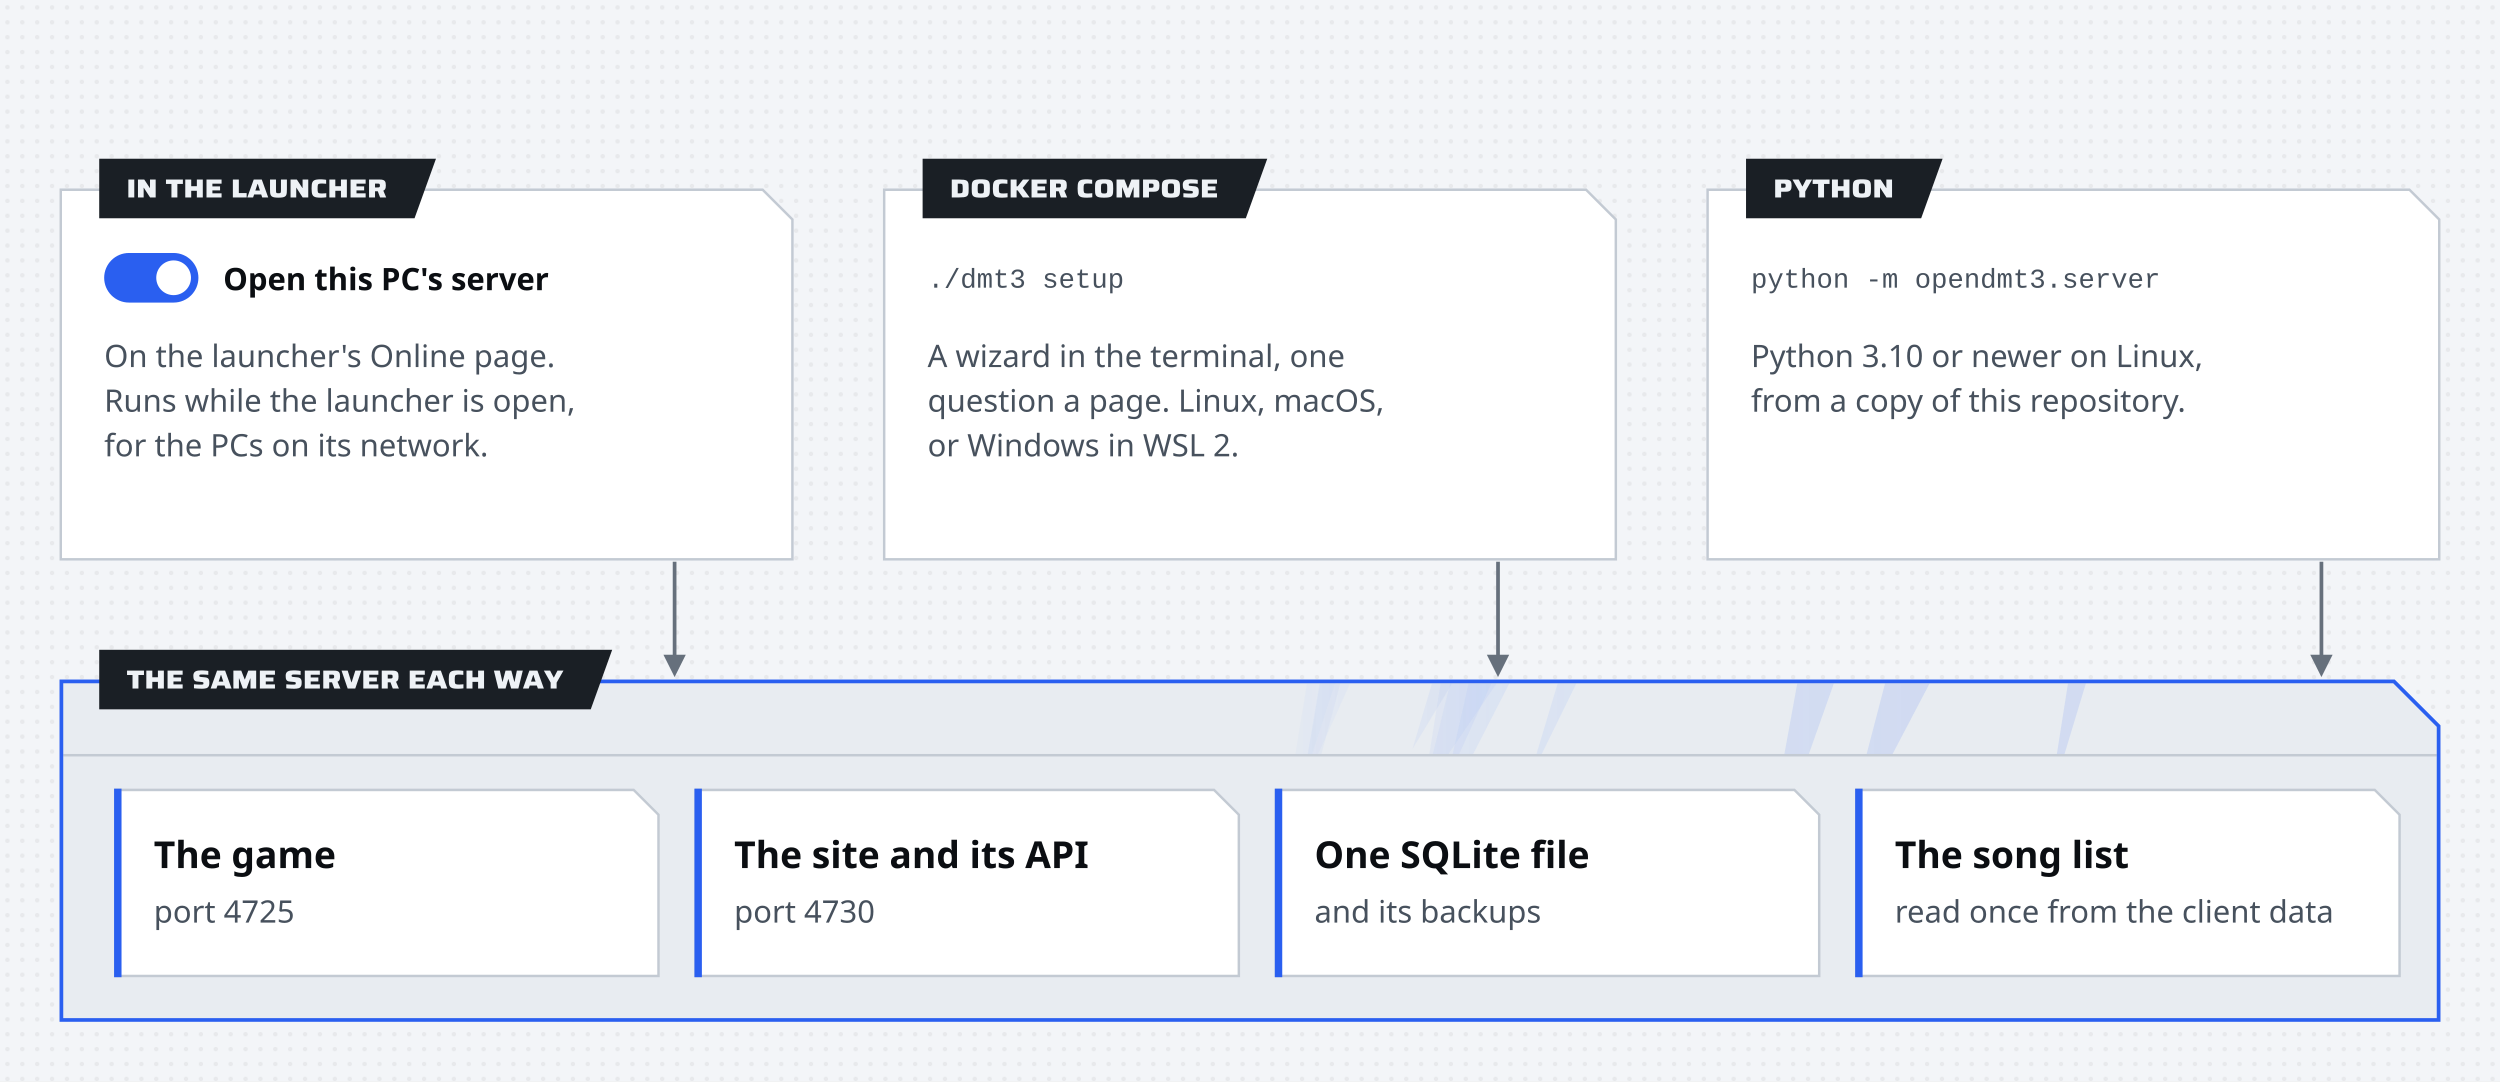
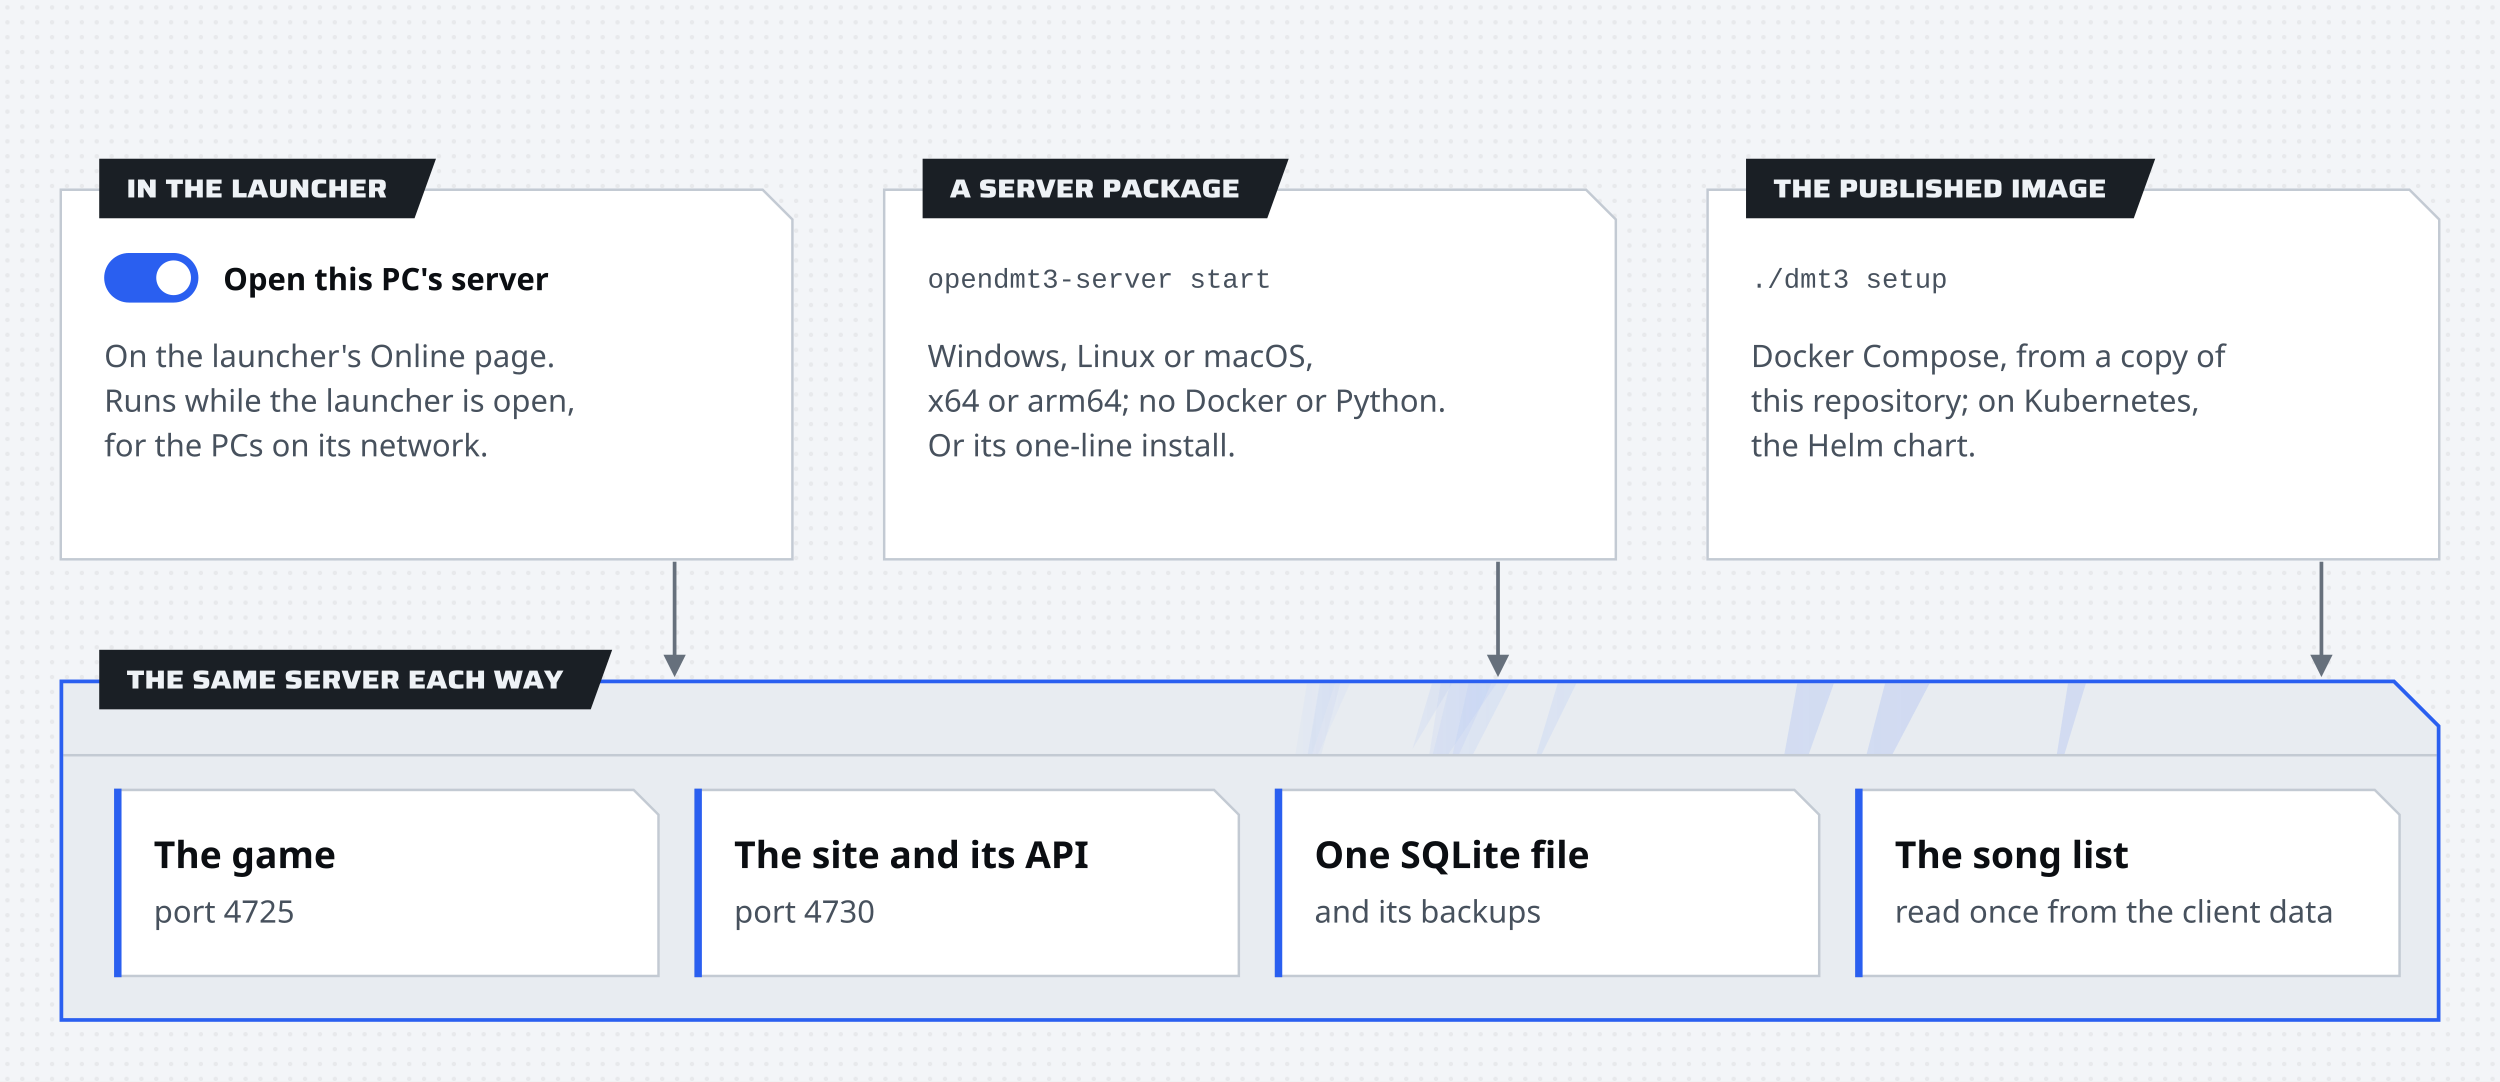
- <svg xmlns="http://www.w3.org/2000/svg" viewBox="-24 -24 1008 436" width="1008" height="436" font-family="Pretendard, -apple-system, BlinkMacSystemFont, 'Segoe UI', 'Noto Sans', 'Malgun Gothic', Helvetica, Arial, sans-serif" role="img" aria-label="Three ways to run a server, each the same server: in the launcher, by turning on Open this PC's server on its Online page, for the other PCs on its network while the launcher is open; with Docker Compose, ./dmt3 setup, a wizard in the terminal, on Linux, macOS or Windows in WSL 2; with Python 3.10 or newer on Linux, python -m opendmt3.server. Each way it is the game on port 4725, the site and its API on port 4730, one SQLite file and its backups in a data folder, and the song list read once from the client data.">
+ <svg xmlns="http://www.w3.org/2000/svg" viewBox="-24 -24 1008 436" width="1008" height="436" font-family="Pretendard, -apple-system, BlinkMacSystemFont, 'Segoe UI', 'Noto Sans', 'Malgun Gothic', Helvetica, Arial, sans-serif" role="img" aria-label="Three ways to run a server, each the same server: in the launcher, by turning on Open this PC's server on its Online page, for the other PCs on its network while the launcher is open; the server's package for Windows, Linux or macOS, on x64 or arm64, without Docker or Python, opendmt3-server start, or its one-line install; the published image, with Docker Compose from a copy of this repository, ./dmt3 setup, a wizard in the terminal, or with the Helm chart on Kubernetes. Each way it is the game on port 4725, the site and its API on port 4730, one SQLite file and its backups in a data folder, and the song list read once from the client data.">
  <defs>
    <clipPath id="card1">
      <path d="M0,52 H284 L296,64 V202 H0 Z" />
    </clipPath>
    <clipPath id="card2">
      <path d="M332,52 H616 L628,64 V202 H332 Z" />
    </clipPath>
    <clipPath id="card3">
      <path d="M664,52 H948 L960,64 V202 H664 Z" />
    </clipPath>
    <clipPath id="sh4">
      <path d="M1.5,251.5 H941.5 L958.5,268.5 V280 H1.5 Z" />
    </clipPath>
    <linearGradient id="ramp6" gradientUnits="userSpaceOnUse" x1="432" x2="768" y1="0" y2="0">
      <stop offset="0" stop-color="#fff" stop-opacity="0" />
      <stop offset="1" stop-color="#fff" />
    </linearGradient>
    <mask id="fade5">
      <rect x="0" y="250" width="960" height="30" fill="url(#ramp6)" />
    </mask>
    <clipPath id="card7">
      <path d="M22,294 H232 L242,304 V370 H22 Z" />
    </clipPath>
    <clipPath id="card8">
      <path d="M256,294 H466 L476,304 V370 H256 Z" />
    </clipPath>
    <clipPath id="card9">
      <path d="M490,294 H700 L710,304 V370 H490 Z" />
    </clipPath>
    <clipPath id="card10">
      <path d="M724,294 H934 L944,304 V370 H724 Z" />
    </clipPath>
    <pattern id="dots-light" width="6" height="6" patternUnits="userSpaceOnUse">
      <circle cx="3" cy="3" r="0.9" fill="#0b0e12" fill-opacity="0.05" />
    </pattern>
  </defs>
  <rect x="-24" y="-24" width="1008" height="436" fill="#f3f5f8" />
  <rect x="-24" y="-24" width="1008" height="436" fill="url(#dots-light)" />
  <path d="M0.5,52.5 H283.5 L295.5,64.5 V201.5 H0.5 Z" fill="#ffffff" stroke="#c3cad3" stroke-width="1" />
  <path d="M16,40 H151.787 L143.147,64 H16 Z" fill="#1a1f25" />
  <path fill="#eef2f6" d="M27.75 55.61V48.39H30.14V55.61Z M31.63 55.61V48.39H34.17L36.41 51.79H36.48V48.39H38.77V55.61H36.51L33.98 51.69H33.92V55.61Z M45.12 55.61V50.15H42.92V48.39H49.74V50.15H47.52V55.61Z M50.7 55.61V48.39H53.1V51.07H55.37V48.39H57.77V55.61H55.37V52.93H53.1V55.61Z M59.26 55.61V48.39H65.34V50.05H61.64V51.16H64.73V52.78H61.64V53.95H65.34V55.61Z M69.89 55.61V48.39H72.3V53.85H75.45V55.61Z M75.71 55.61 78.3 48.39H81.55L84.14 55.61H81.73L81.32 54.41H78.46L78.05 55.61ZM78.96 52.81H80.8L79.94 50.15H79.84Z M88.28 55.7Q87.29 55.7 86.66 55.59Q86.03 55.49 85.67 55.25Q85.31 55.01 85.13 54.62Q84.96 54.23 84.91 53.65Q84.87 53.07 84.87 52.28V48.39H87.28V52.55Q87.28 53.01 87.3 53.28Q87.32 53.55 87.41 53.7Q87.5 53.84 87.7 53.88Q87.9 53.92 88.27 53.92Q88.65 53.92 88.84 53.88Q89.04 53.84 89.13 53.7Q89.22 53.55 89.25 53.28Q89.28 53.01 89.28 52.55V48.39H91.68V52.28Q91.68 53.07 91.63 53.65Q91.59 54.23 91.42 54.62Q91.25 55.01 90.88 55.25Q90.51 55.49 89.88 55.59Q89.25 55.7 88.28 55.7Z M93.15 55.61V48.39H95.69L97.93 51.79H98V48.39H100.29V55.61H98.03L95.5 51.69H95.44V55.61Z M105.24 55.7Q104.28 55.7 103.63 55.59Q102.99 55.49 102.59 55.23Q102.19 54.98 101.99 54.56Q101.78 54.13 101.71 53.5Q101.63 52.87 101.63 52Q101.63 51.13 101.7 50.5Q101.77 49.87 101.98 49.44Q102.18 49.02 102.58 48.77Q102.98 48.51 103.63 48.41Q104.28 48.3 105.24 48.3Q105.61 48.3 106.02 48.33Q106.43 48.36 106.82 48.4Q107.21 48.44 107.5 48.5V50.1Q107.02 50.06 106.7 50.04Q106.37 50.02 106.17 50.01Q105.97 49.99 105.83 49.99Q105.32 49.99 104.98 50.03Q104.65 50.07 104.46 50.18Q104.28 50.29 104.19 50.51Q104.1 50.73 104.08 51.09Q104.05 51.45 104.05 52Q104.05 52.55 104.08 52.91Q104.1 53.28 104.19 53.5Q104.28 53.71 104.46 53.82Q104.65 53.93 104.98 53.97Q105.32 54.01 105.83 54.01Q106.22 54.01 106.71 53.97Q107.19 53.94 107.56 53.9V55.54Q107.27 55.58 106.88 55.62Q106.49 55.65 106.06 55.68Q105.63 55.7 105.24 55.7Z M108.8 55.61V48.39H111.2V51.07H113.47V48.39H115.86V55.61H113.47V52.93H111.2V55.61Z M117.35 55.61V48.39H123.43V50.05H119.74V51.16H122.82V52.78H119.74V53.95H123.43V55.61Z M124.8 55.61V48.39H129.12Q129.91 48.39 130.4 48.54Q130.89 48.69 131.14 48.99Q131.39 49.29 131.48 49.73Q131.57 50.17 131.57 50.75Q131.57 51.24 131.5 51.65Q131.42 52.06 131.21 52.37Q130.99 52.68 130.55 52.87L131.71 55.61H129.24L128.16 52.68L128.79 53Q128.63 53.09 128.48 53.11Q128.33 53.12 128.21 53.12H127.21V55.61ZM127.21 51.58H128.06Q128.45 51.58 128.67 51.55Q128.89 51.52 129 51.43Q129.11 51.35 129.14 51.2Q129.18 51.04 129.18 50.78Q129.18 50.53 129.14 50.38Q129.11 50.23 129 50.15Q128.89 50.07 128.68 50.04Q128.46 50.02 128.07 50.02H127.21Z" />
  <rect x="18" y="78" width="38" height="20" rx="10" fill="#2a5ff0" />
  <circle cx="46" cy="88" r="7" fill="#ffffff" />
  <text x="66" y="93" font-size="12.5" font-weight="600" fill="#0b0e12" text-anchor="start" data-box="66,288">Open this PC's server</text>
  <text x="18" y="124" font-size="12.5" fill="#47515d" text-anchor="start" data-box="18,286">On the launcher's Online page.</text>
  <text x="18" y="142" font-size="12.5" fill="#47515d" text-anchor="start" data-box="18,286">Runs while the launcher is open,</text>
  <text x="18" y="160" font-size="12.5" fill="#47515d" text-anchor="start" data-box="18,286">for the PCs on its network.</text>
  <path d="M248,202.5 L248,242" fill="none" stroke="#66707c" stroke-width="1.5" stroke-linejoin="round" />
  <path d="M248,249 L243.5,240.0 L252.5,240.0 Z" fill="#66707c" data-tip="248,249" />
  <path d="M332.5,52.5 H615.5 L627.5,64.5 V201.5 H332.5 Z" fill="#ffffff" stroke="#c3cad3" stroke-width="1" />
-   <path d="M348,40 H486.958 L478.318,64 H348 Z" fill="#1a1f25" />
-   <path fill="#eef2f6" d="M359.75 55.61V48.39H362.7Q363.84 48.39 364.57 48.48Q365.3 48.58 365.71 48.81Q366.12 49.05 366.3 49.46Q366.49 49.87 366.53 50.49Q366.57 51.12 366.57 52Q366.57 52.89 366.53 53.52Q366.49 54.14 366.3 54.55Q366.12 54.96 365.71 55.19Q365.3 55.42 364.57 55.52Q363.84 55.61 362.7 55.61ZM362.16 53.95H362.68Q363.12 53.95 363.39 53.93Q363.67 53.9 363.83 53.81Q363.99 53.71 364.06 53.51Q364.13 53.3 364.15 52.93Q364.17 52.57 364.17 52.01Q364.17 51.44 364.14 51.07Q364.12 50.7 364.06 50.49Q363.99 50.29 363.82 50.19Q363.66 50.09 363.39 50.07Q363.12 50.05 362.68 50.05H362.16Z M371.45 55.7Q370.38 55.7 369.69 55.59Q369.01 55.49 368.62 55.23Q368.23 54.98 368.05 54.56Q367.87 54.14 367.83 53.51Q367.79 52.88 367.79 52.01Q367.79 51.14 367.83 50.5Q367.87 49.87 368.05 49.45Q368.23 49.03 368.62 48.77Q369.01 48.51 369.69 48.41Q370.38 48.3 371.45 48.3Q372.53 48.3 373.22 48.41Q373.91 48.51 374.3 48.77Q374.69 49.03 374.86 49.45Q375.03 49.87 375.08 50.5Q375.12 51.14 375.12 52.01Q375.12 52.88 375.08 53.51Q375.03 54.14 374.86 54.56Q374.69 54.98 374.3 55.23Q373.91 55.49 373.22 55.59Q372.53 55.7 371.45 55.7ZM371.45 54.01Q371.83 54.01 372.06 53.98Q372.29 53.95 372.42 53.86Q372.56 53.76 372.62 53.55Q372.68 53.33 372.7 52.96Q372.71 52.59 372.71 52.01Q372.71 51.42 372.7 51.05Q372.68 50.68 372.62 50.46Q372.56 50.25 372.42 50.15Q372.29 50.05 372.06 50.02Q371.83 49.99 371.45 49.99Q371.1 49.99 370.86 50.02Q370.62 50.05 370.49 50.15Q370.35 50.25 370.29 50.46Q370.24 50.68 370.22 51.05Q370.2 51.42 370.2 52.01Q370.2 52.59 370.22 52.96Q370.24 53.33 370.29 53.55Q370.35 53.76 370.49 53.86Q370.62 53.95 370.86 53.98Q371.1 54.01 371.45 54.01Z M379.93 55.7Q378.97 55.7 378.33 55.59Q377.68 55.49 377.28 55.23Q376.88 54.98 376.68 54.56Q376.47 54.13 376.4 53.5Q376.32 52.87 376.32 52Q376.32 51.13 376.39 50.5Q376.46 49.87 376.67 49.44Q376.87 49.02 377.27 48.77Q377.67 48.51 378.32 48.41Q378.97 48.3 379.93 48.3Q380.3 48.3 380.71 48.33Q381.12 48.36 381.51 48.4Q381.9 48.44 382.19 48.5V50.1Q381.71 50.06 381.39 50.04Q381.06 50.02 380.86 50.01Q380.66 49.99 380.52 49.99Q380.01 49.99 379.67 50.03Q379.34 50.07 379.15 50.18Q378.97 50.29 378.88 50.51Q378.79 50.73 378.77 51.09Q378.74 51.45 378.74 52Q378.74 52.55 378.77 52.91Q378.79 53.28 378.88 53.5Q378.97 53.71 379.15 53.82Q379.34 53.93 379.67 53.97Q380.01 54.01 380.52 54.01Q380.91 54.01 381.4 53.97Q381.88 53.94 382.25 53.9V55.54Q381.96 55.58 381.57 55.62Q381.18 55.65 380.75 55.68Q380.33 55.7 379.93 55.7Z M383.49 55.61V48.39H385.89V51.14H386.31L388.45 48.39H391.08L388.36 51.78L391.15 55.61H388.42L386.31 52.73H385.89V55.61Z M391.92 55.61V48.39H398V50.05H394.3V51.16H397.39V52.78H394.3V53.95H398V55.61Z M399.36 55.61V48.39H403.69Q404.48 48.39 404.96 48.54Q405.45 48.69 405.7 48.99Q405.96 49.29 406.05 49.73Q406.13 50.17 406.13 50.75Q406.13 51.24 406.06 51.65Q405.99 52.06 405.77 52.37Q405.56 52.68 405.12 52.87L406.27 55.61H403.8L402.72 52.68L403.35 53Q403.19 53.09 403.04 53.11Q402.89 53.12 402.77 53.12H401.78V55.61ZM401.78 51.58H402.63Q403.02 51.58 403.24 51.55Q403.46 51.52 403.57 51.43Q403.68 51.35 403.71 51.2Q403.74 51.04 403.74 50.78Q403.74 50.53 403.71 50.38Q403.68 50.23 403.57 50.15Q403.46 50.07 403.24 50.04Q403.03 50.02 402.64 50.02H401.78Z M414.09 55.7Q413.14 55.7 412.49 55.59Q411.85 55.49 411.45 55.23Q411.05 54.98 410.84 54.56Q410.64 54.13 410.57 53.5Q410.49 52.87 410.49 52Q410.49 51.13 410.56 50.5Q410.63 49.87 410.83 49.44Q411.04 49.02 411.44 48.77Q411.84 48.51 412.49 48.41Q413.14 48.3 414.09 48.3Q414.47 48.3 414.88 48.33Q415.29 48.36 415.68 48.4Q416.07 48.44 416.36 48.5V50.1Q415.88 50.06 415.55 50.04Q415.23 50.02 415.03 50.01Q414.83 49.99 414.69 49.99Q414.18 49.99 413.84 50.03Q413.51 50.07 413.32 50.18Q413.14 50.29 413.05 50.51Q412.96 50.73 412.93 51.09Q412.91 51.45 412.91 52Q412.91 52.55 412.93 52.91Q412.96 53.28 413.05 53.5Q413.14 53.71 413.32 53.82Q413.51 53.93 413.84 53.97Q414.18 54.01 414.69 54.01Q415.08 54.01 415.56 53.97Q416.05 53.94 416.41 53.9V55.54Q416.13 55.58 415.74 55.62Q415.34 55.65 414.92 55.68Q414.49 55.7 414.09 55.7Z M421.17 55.7Q420.1 55.7 419.41 55.59Q418.72 55.49 418.34 55.23Q417.95 54.98 417.77 54.56Q417.59 54.14 417.55 53.51Q417.51 52.88 417.51 52.01Q417.51 51.14 417.55 50.5Q417.59 49.87 417.77 49.45Q417.95 49.03 418.34 48.77Q418.72 48.51 419.41 48.41Q420.1 48.3 421.17 48.3Q422.25 48.3 422.94 48.41Q423.63 48.51 424.02 48.77Q424.4 49.03 424.58 49.45Q424.75 49.87 424.79 50.5Q424.84 51.14 424.84 52.01Q424.84 52.88 424.79 53.51Q424.75 54.14 424.58 54.56Q424.4 54.98 424.02 55.23Q423.63 55.49 422.94 55.59Q422.25 55.7 421.17 55.7ZM421.17 54.01Q421.55 54.01 421.78 53.98Q422.01 53.95 422.14 53.86Q422.27 53.76 422.34 53.55Q422.4 53.33 422.41 52.96Q422.43 52.59 422.43 52.01Q422.43 51.42 422.41 51.05Q422.4 50.68 422.34 50.46Q422.27 50.25 422.14 50.15Q422.01 50.05 421.78 50.02Q421.55 49.99 421.17 49.99Q420.81 49.99 420.58 50.02Q420.34 50.05 420.2 50.15Q420.07 50.25 420.01 50.46Q419.95 50.68 419.94 51.05Q419.92 51.42 419.92 52.01Q419.92 52.59 419.94 52.96Q419.95 53.33 420.01 53.55Q420.07 53.76 420.2 53.86Q420.34 53.95 420.58 53.98Q420.81 54.01 421.17 54.01Z M426.19 55.61V48.39H429.36L430.74 51.93H430.83L432.2 48.39H435.38V55.61H433.08V51.55H432.98L431.49 55.61H430.01L428.52 51.55H428.42V55.61Z M436.87 55.61V48.39H441.08Q441.86 48.39 442.34 48.55Q442.82 48.71 443.07 49.02Q443.33 49.33 443.41 49.8Q443.49 50.26 443.49 50.86Q443.49 51.41 443.41 51.86Q443.34 52.32 443.09 52.64Q442.84 52.97 442.36 53.14Q441.88 53.31 441.07 53.31H439.27V55.61ZM439.27 51.7H440.07Q440.43 51.7 440.63 51.66Q440.84 51.63 440.93 51.54Q441.03 51.45 441.06 51.29Q441.1 51.12 441.1 50.86Q441.1 50.58 441.07 50.41Q441.04 50.25 440.94 50.16Q440.84 50.08 440.64 50.05Q440.44 50.02 440.08 50.02H439.27Z M448.11 55.7Q447.04 55.7 446.35 55.59Q445.67 55.49 445.28 55.23Q444.89 54.98 444.71 54.56Q444.53 54.14 444.49 53.51Q444.45 52.88 444.45 52.01Q444.45 51.14 444.49 50.5Q444.53 49.87 444.71 49.45Q444.89 49.03 445.28 48.77Q445.67 48.51 446.35 48.41Q447.04 48.3 448.11 48.3Q449.19 48.3 449.88 48.41Q450.57 48.51 450.96 48.77Q451.35 49.03 451.52 49.45Q451.69 49.87 451.74 50.5Q451.78 51.14 451.78 52.01Q451.78 52.88 451.74 53.51Q451.69 54.14 451.52 54.56Q451.35 54.98 450.96 55.23Q450.57 55.49 449.88 55.59Q449.19 55.7 448.11 55.7ZM448.11 54.01Q448.49 54.01 448.72 53.98Q448.95 53.95 449.08 53.86Q449.22 53.76 449.28 53.55Q449.34 53.33 449.36 52.96Q449.37 52.59 449.37 52.01Q449.37 51.42 449.36 51.05Q449.34 50.68 449.28 50.46Q449.22 50.25 449.08 50.15Q448.95 50.05 448.72 50.02Q448.49 49.99 448.11 49.99Q447.76 49.99 447.52 50.02Q447.28 50.05 447.15 50.15Q447.01 50.25 446.95 50.46Q446.9 50.68 446.88 51.05Q446.86 51.42 446.86 52.01Q446.86 52.59 446.88 52.96Q446.9 53.33 446.95 53.55Q447.01 53.76 447.15 53.86Q447.28 53.95 447.52 53.98Q447.76 54.01 448.11 54.01Z M456.38 55.7Q455.86 55.7 455.27 55.67Q454.68 55.64 454.12 55.61Q453.57 55.57 453.14 55.52V53.91Q453.59 53.94 454.05 53.97Q454.5 54.01 454.91 54.02Q455.32 54.04 455.6 54.04Q456.14 54.04 456.41 54.02Q456.68 54 456.8 53.93Q456.88 53.89 456.91 53.83Q456.94 53.76 456.95 53.67Q456.95 53.58 456.95 53.47Q456.95 53.31 456.92 53.22Q456.89 53.13 456.79 53.09Q456.69 53.04 456.49 53.01Q456.28 52.98 455.95 52.95L454.4 52.79Q453.95 52.75 453.66 52.58Q453.36 52.42 453.2 52.13Q453.03 51.84 452.96 51.43Q452.89 51.02 452.89 50.48Q452.89 49.76 453.14 49.33Q453.38 48.9 453.81 48.68Q454.25 48.45 454.82 48.38Q455.4 48.3 456.06 48.3Q456.53 48.3 457.05 48.33Q457.57 48.35 458.07 48.4Q458.57 48.45 458.93 48.54V50.11Q458.58 50.06 458.13 50.03Q457.68 49.99 457.23 49.98Q456.78 49.96 456.4 49.96Q456.06 49.96 455.85 49.98Q455.63 50.01 455.51 50.06Q455.37 50.11 455.33 50.2Q455.3 50.3 455.3 50.45Q455.3 50.62 455.33 50.72Q455.37 50.81 455.53 50.87Q455.68 50.92 456.03 50.95L457.56 51.1Q457.89 51.13 458.17 51.2Q458.46 51.28 458.69 51.43Q458.92 51.58 459.09 51.87Q459.17 52.01 459.23 52.22Q459.3 52.42 459.32 52.7Q459.35 52.98 459.35 53.33Q459.35 53.98 459.2 54.42Q459.05 54.85 458.78 55.11Q458.51 55.37 458.14 55.49Q457.76 55.61 457.32 55.65Q456.88 55.7 456.38 55.7Z M460.61 55.61V48.39H466.69V50.05H462.99V51.16H466.08V52.78H462.99V53.95H466.69V55.61Z" />
-   <text x="350" y="92" font-size="11" font-family="ui-monospace, SFMono-Regular, 'SF Mono', Menlo, Consolas, 'Liberation Mono', 'DejaVu Sans Mono', monospace" fill="#47515d" text-anchor="start" data-box="350,620">./dmt3 setup</text>
-   <text x="350" y="124" font-size="12.5" fill="#47515d" text-anchor="start" data-box="350,618">A wizard in the terminal, one</text>
-   <text x="350" y="142" font-size="12.5" fill="#47515d" text-anchor="start" data-box="350,618">question a page. Linux, macOS,</text>
-   <text x="350" y="160" font-size="12.5" fill="#47515d" text-anchor="start" data-box="350,618">or Windows in WSL 2.</text>
+   <path d="M348,40 H495.599 L486.959,64 H348 Z" fill="#1a1f25" />
+   <path fill="#eef2f6" d="M359 55.61 361.59 48.39H364.84L367.43 55.61H365.02L364.61 54.41H361.75L361.34 55.61ZM362.25 52.81H364.09L363.23 50.15H363.13Z M374.6 55.7Q374.09 55.7 373.5 55.67Q372.9 55.64 372.35 55.61Q371.8 55.57 371.37 55.52V53.91Q371.82 53.94 372.27 53.97Q372.72 54.01 373.13 54.02Q373.54 54.04 373.83 54.04Q374.36 54.04 374.63 54.02Q374.91 54 375.02 53.93Q375.11 53.89 375.14 53.83Q375.17 53.76 375.18 53.67Q375.18 53.58 375.18 53.47Q375.18 53.31 375.15 53.22Q375.12 53.13 375.02 53.09Q374.92 53.04 374.71 53.01Q374.51 52.98 374.17 52.95L372.63 52.79Q372.18 52.75 371.88 52.58Q371.59 52.42 371.42 52.13Q371.25 51.84 371.19 51.43Q371.12 51.02 371.12 50.48Q371.12 49.76 371.36 49.33Q371.61 48.9 372.04 48.68Q372.47 48.45 373.05 48.38Q373.63 48.3 374.29 48.3Q374.76 48.3 375.28 48.33Q375.8 48.35 376.3 48.4Q376.8 48.45 377.15 48.54V50.11Q376.81 50.06 376.36 50.03Q375.91 49.99 375.45 49.98Q375 49.96 374.62 49.96Q374.29 49.96 374.07 49.98Q373.86 50.01 373.73 50.06Q373.6 50.11 373.56 50.2Q373.52 50.3 373.52 50.45Q373.52 50.62 373.56 50.72Q373.6 50.81 373.75 50.87Q373.91 50.92 374.26 50.95L375.79 51.1Q376.12 51.13 376.4 51.2Q376.68 51.28 376.91 51.43Q377.14 51.58 377.31 51.87Q377.4 52.01 377.46 52.22Q377.52 52.42 377.55 52.7Q377.57 52.98 377.57 53.33Q377.57 53.98 377.43 54.42Q377.28 54.85 377.01 55.11Q376.73 55.37 376.36 55.49Q375.99 55.61 375.55 55.65Q375.11 55.7 374.6 55.7Z M378.83 55.61V48.39H384.91V50.05H381.22V51.16H384.31V52.78H381.22V53.95H384.91V55.61Z M386.28 55.61V48.39H390.61Q391.39 48.39 391.88 48.54Q392.37 48.69 392.62 48.99Q392.87 49.29 392.96 49.73Q393.05 50.17 393.05 50.75Q393.05 51.24 392.98 51.65Q392.9 52.06 392.69 52.37Q392.47 52.68 392.03 52.87L393.19 55.61H390.72L389.64 52.68L390.27 53Q390.11 53.09 389.96 53.11Q389.81 53.12 389.69 53.12H388.69V55.61ZM388.69 51.58H389.54Q389.93 51.58 390.15 51.55Q390.37 51.52 390.48 51.43Q390.59 51.35 390.63 51.2Q390.66 51.04 390.66 50.78Q390.66 50.53 390.63 50.38Q390.59 50.23 390.48 50.15Q390.37 50.07 390.16 50.04Q389.94 50.02 389.56 50.02H388.69Z M396.12 55.61 393.65 48.39H396.13L397.62 53.11H397.71L399.22 48.39H401.64L399.18 55.61Z M402.42 55.61V48.39H408.5V50.05H404.8V51.16H407.89V52.78H404.8V53.95H408.5V55.61Z M409.86 55.61V48.39H414.19Q414.98 48.39 415.46 48.54Q415.95 48.69 416.2 48.99Q416.46 49.29 416.55 49.73Q416.63 50.17 416.63 50.75Q416.63 51.24 416.56 51.65Q416.49 52.06 416.27 52.37Q416.06 52.68 415.62 52.87L416.77 55.61H414.3L413.22 52.68L413.85 53Q413.69 53.09 413.54 53.11Q413.39 53.12 413.27 53.12H412.28V55.61ZM412.28 51.58H413.13Q413.52 51.58 413.74 51.55Q413.96 51.52 414.07 51.43Q414.18 51.35 414.21 51.2Q414.24 51.04 414.24 50.78Q414.24 50.53 414.21 50.38Q414.18 50.23 414.07 50.15Q413.96 50.07 413.74 50.04Q413.53 50.02 413.14 50.02H412.28Z M421.14 55.61V48.39H425.35Q426.13 48.39 426.61 48.55Q427.09 48.71 427.34 49.02Q427.6 49.33 427.68 49.8Q427.76 50.26 427.76 50.86Q427.76 51.41 427.69 51.86Q427.61 52.32 427.36 52.64Q427.11 52.97 426.63 53.14Q426.15 53.31 425.34 53.31H423.54V55.61ZM423.54 51.7H424.34Q424.7 51.7 424.9 51.66Q425.11 51.63 425.2 51.54Q425.3 51.45 425.33 51.29Q425.37 51.12 425.37 50.86Q425.37 50.58 425.34 50.41Q425.31 50.25 425.21 50.16Q425.11 50.08 424.91 50.05Q424.71 50.02 424.35 50.02H423.54Z M428.12 55.61 430.72 48.39H433.96L436.55 55.61H434.14L433.73 54.41H430.87L430.46 55.61ZM431.38 52.81H433.21L432.35 50.15H432.25Z M440.75 55.7Q439.8 55.7 439.15 55.59Q438.51 55.49 438.11 55.23Q437.71 54.98 437.5 54.56Q437.3 54.13 437.23 53.5Q437.15 52.87 437.15 52Q437.15 51.13 437.22 50.5Q437.29 49.87 437.49 49.44Q437.7 49.02 438.1 48.77Q438.5 48.51 439.15 48.41Q439.8 48.3 440.75 48.3Q441.13 48.3 441.54 48.33Q441.95 48.36 442.34 48.4Q442.73 48.44 443.02 48.5V50.1Q442.54 50.06 442.21 50.04Q441.89 50.02 441.69 50.01Q441.49 49.99 441.35 49.99Q440.84 49.99 440.5 50.03Q440.17 50.07 439.98 50.18Q439.8 50.29 439.71 50.51Q439.62 50.73 439.59 51.09Q439.57 51.45 439.57 52Q439.57 52.55 439.59 52.91Q439.62 53.28 439.71 53.5Q439.8 53.71 439.98 53.82Q440.17 53.93 440.5 53.97Q440.84 54.01 441.35 54.01Q441.74 54.01 442.22 53.97Q442.71 53.94 443.07 53.9V55.54Q442.79 55.58 442.4 55.62Q442 55.65 441.58 55.68Q441.15 55.7 440.75 55.7Z M444.31 55.61V48.39H446.72V51.14H447.14L449.28 48.39H451.9L449.18 51.78L451.98 55.61H449.25L447.14 52.73H446.72V55.61Z M452 55.61 454.59 48.39H457.84L460.43 55.61H458.02L457.61 54.41H454.75L454.34 55.61ZM455.25 52.81H457.09L456.23 50.15H456.13Z M464.81 55.7Q463.87 55.7 463.22 55.59Q462.56 55.48 462.13 55.22Q461.7 54.97 461.46 54.55Q461.23 54.12 461.13 53.5Q461.03 52.87 461.03 52Q461.03 51.13 461.12 50.5Q461.22 49.88 461.46 49.45Q461.7 49.03 462.12 48.77Q462.54 48.51 463.19 48.41Q463.83 48.3 464.75 48.3Q465.18 48.3 465.71 48.34Q466.24 48.38 466.78 48.43Q467.32 48.48 467.77 48.57V50.12Q467.38 50.08 466.97 50.04Q466.55 50.01 466.19 49.98Q465.83 49.96 465.6 49.96Q464.98 49.96 464.57 49.98Q464.16 50.01 463.92 50.1Q463.69 50.2 463.57 50.42Q463.45 50.65 463.42 51.03Q463.39 51.41 463.39 52Q463.39 52.51 463.42 52.88Q463.44 53.24 463.53 53.48Q463.62 53.71 463.79 53.84Q463.96 53.96 464.23 54.02Q464.5 54.07 464.91 54.07Q465 54.07 465.14 54.06Q465.28 54.06 465.43 54.05Q465.58 54.05 465.69 54.05V52.84H464.62V51.35H467.8V55.48Q467.35 55.54 466.81 55.59Q466.27 55.64 465.75 55.67Q465.23 55.7 464.81 55.7Z M469.25 55.61V48.39H475.33V50.05H471.63V51.16H474.72V52.78H471.63V53.95H475.33V55.61Z" />
+   <text x="350" y="92" font-size="11" font-family="ui-monospace, SFMono-Regular, 'SF Mono', Menlo, Consolas, 'Liberation Mono', 'DejaVu Sans Mono', monospace" fill="#47515d" text-anchor="start" data-box="350,620">opendmt3-server start</text>
+   <text x="350" y="124" font-size="12.5" fill="#47515d" text-anchor="start" data-box="350,618">Windows, Linux or macOS,</text>
+   <text x="350" y="142" font-size="12.5" fill="#47515d" text-anchor="start" data-box="350,618">x64 or arm64; no Docker or Python.</text>
+   <text x="350" y="160" font-size="12.5" fill="#47515d" text-anchor="start" data-box="350,618">Or its one-line install.</text>
  <path d="M580,202.5 L580,242" fill="none" stroke="#66707c" stroke-width="1.5" stroke-linejoin="round" />
  <path d="M580,249 L575.5,240.0 L584.5,240.0 Z" fill="#66707c" data-tip="580,249" />
  <path d="M664.5,52.5 H947.5 L959.5,64.5 V201.5 H664.5 Z" fill="#ffffff" stroke="#c3cad3" stroke-width="1" />
-   <path d="M680,40 H759.255 L750.615,64 H680 Z" fill="#1a1f25" />
-   <path fill="#eef2f6" d="M691.75 55.61V48.39H695.96Q696.73 48.39 697.22 48.55Q697.7 48.71 697.95 49.02Q698.2 49.33 698.29 49.8Q698.37 50.26 698.37 50.86Q698.37 51.41 698.29 51.86Q698.21 52.32 697.97 52.64Q697.72 52.97 697.24 53.14Q696.75 53.31 695.95 53.31H694.15V55.61ZM694.15 51.7H694.95Q695.3 51.7 695.51 51.66Q695.71 51.63 695.81 51.54Q695.9 51.45 695.94 51.29Q695.98 51.12 695.98 50.86Q695.98 50.58 695.95 50.41Q695.91 50.25 695.81 50.16Q695.71 50.08 695.52 50.05Q695.32 50.02 694.96 50.02H694.15Z M701.47 55.61V53.23L698.73 48.39H701.25L702.71 51.19H702.76L704.22 48.39H706.63L703.87 53.23V55.61Z M709.06 55.61V50.15H706.86V48.39H713.68V50.15H711.45V55.61Z M714.64 55.61V48.39H717.04V51.07H719.31V48.39H721.7V55.61H719.31V52.93H717.04V55.61Z M726.71 55.7Q725.64 55.7 724.95 55.59Q724.26 55.49 723.88 55.23Q723.49 54.98 723.31 54.56Q723.13 54.14 723.09 53.51Q723.05 52.88 723.05 52.01Q723.05 51.14 723.09 50.5Q723.13 49.87 723.31 49.45Q723.49 49.03 723.88 48.77Q724.26 48.51 724.95 48.41Q725.64 48.3 726.71 48.3Q727.79 48.3 728.48 48.41Q729.17 48.51 729.56 48.77Q729.94 49.03 730.12 49.45Q730.29 49.87 730.33 50.5Q730.38 51.14 730.38 52.01Q730.38 52.88 730.33 53.51Q730.29 54.14 730.12 54.56Q729.94 54.98 729.56 55.23Q729.17 55.49 728.48 55.59Q727.79 55.7 726.71 55.7ZM726.71 54.01Q727.09 54.01 727.32 53.98Q727.55 53.95 727.68 53.86Q727.81 53.76 727.88 53.55Q727.94 53.33 727.95 52.96Q727.97 52.59 727.97 52.01Q727.97 51.42 727.95 51.05Q727.94 50.68 727.88 50.46Q727.81 50.25 727.68 50.15Q727.55 50.05 727.32 50.02Q727.09 49.99 726.71 49.99Q726.35 49.99 726.12 50.02Q725.88 50.05 725.74 50.15Q725.61 50.25 725.55 50.46Q725.49 50.68 725.48 51.05Q725.46 51.42 725.46 52.01Q725.46 52.59 725.48 52.96Q725.49 53.33 725.55 53.55Q725.61 53.76 725.74 53.86Q725.88 53.95 726.12 53.98Q726.35 54.01 726.71 54.01Z M731.73 55.61V48.39H734.27L736.51 51.79H736.58V48.39H738.87V55.61H736.61L734.08 51.69H734.02V55.61Z" />
-   <text x="682" y="92" font-size="11" font-family="ui-monospace, SFMono-Regular, 'SF Mono', Menlo, Consolas, 'Liberation Mono', 'DejaVu Sans Mono', monospace" fill="#47515d" text-anchor="start" data-box="682,952">python -m opendmt3.server</text>
-   <text x="682" y="124" font-size="12.5" fill="#47515d" text-anchor="start" data-box="682,950">Python 3.10 or newer on Linux,</text>
-   <text x="682" y="142" font-size="12.5" fill="#47515d" text-anchor="start" data-box="682,950">from a copy of this repository.</text>
+   <path d="M680,40 H844.987 L836.347,64 H680 Z" fill="#1a1f25" />
+   <path fill="#eef2f6" d="M693.43 55.61V50.15H691.22V48.39H698.05V50.15H695.82V55.61Z M699 55.61V48.39H701.41V51.07H703.67V48.39H706.07V55.61H703.67V52.93H701.41V55.61Z M707.56 55.61V48.39H713.64V50.05H709.94V51.16H713.03V52.78H709.94V53.95H713.64V55.61Z M718.2 55.61V48.39H722.41Q723.18 48.39 723.67 48.55Q724.15 48.71 724.4 49.02Q724.65 49.33 724.74 49.8Q724.82 50.26 724.82 50.86Q724.82 51.41 724.74 51.86Q724.66 52.32 724.42 52.64Q724.17 52.97 723.69 53.14Q723.2 53.31 722.4 53.31H720.6V55.61ZM720.6 51.7H721.4Q721.75 51.7 721.96 51.66Q722.16 51.63 722.26 51.54Q722.35 51.45 722.39 51.29Q722.43 51.12 722.43 50.86Q722.43 50.58 722.39 50.41Q722.36 50.25 722.26 50.16Q722.16 50.08 721.96 50.05Q721.77 50.02 721.41 50.02H720.6Z M729.31 55.7Q728.33 55.7 727.7 55.59Q727.07 55.49 726.71 55.25Q726.34 55.01 726.17 54.62Q726 54.23 725.95 53.65Q725.9 53.07 725.9 52.28V48.39H728.32V52.55Q728.32 53.01 728.34 53.28Q728.36 53.55 728.45 53.7Q728.54 53.84 728.74 53.88Q728.94 53.92 729.3 53.92Q729.68 53.92 729.88 53.88Q730.08 53.84 730.17 53.7Q730.26 53.55 730.29 53.28Q730.31 53.01 730.31 52.55V48.39H732.72V52.28Q732.72 53.07 732.67 53.65Q732.62 54.23 732.45 54.62Q732.29 55.01 731.92 55.25Q731.55 55.49 730.92 55.59Q730.29 55.7 729.31 55.7Z M734.19 55.61V48.39H738.62Q739.37 48.39 739.88 48.58Q740.39 48.78 740.66 49.19Q740.93 49.6 740.93 50.2Q740.93 50.72 740.77 51.06Q740.61 51.4 740.29 51.6Q739.96 51.8 739.48 51.91V51.95Q739.96 52.05 740.29 52.24Q740.61 52.43 740.78 52.78Q740.95 53.12 740.95 53.69Q740.95 54.15 740.82 54.51Q740.69 54.87 740.41 55.11Q740.13 55.36 739.68 55.49Q739.23 55.61 738.59 55.61ZM736.55 54.02H737.64Q738.02 54.02 738.22 53.96Q738.42 53.91 738.49 53.76Q738.55 53.62 738.55 53.33Q738.55 53.05 738.49 52.9Q738.42 52.76 738.22 52.7Q738.03 52.64 737.64 52.64H736.55ZM736.55 51.29H737.63Q738.01 51.29 738.2 51.23Q738.39 51.18 738.46 51.04Q738.53 50.9 738.53 50.65Q738.53 50.36 738.47 50.23Q738.41 50.09 738.21 50.04Q738.02 49.98 737.63 49.98H736.55Z M742.26 55.61V48.39H744.67V53.85H747.82V55.61Z M748.82 55.61V48.39H751.22V55.61Z M755.95 55.7Q755.44 55.7 754.85 55.67Q754.25 55.64 753.7 55.61Q753.15 55.57 752.72 55.52V53.91Q753.17 53.94 753.62 53.97Q754.07 54.01 754.48 54.02Q754.89 54.04 755.18 54.04Q755.71 54.04 755.98 54.02Q756.26 54 756.37 53.93Q756.46 53.89 756.49 53.83Q756.52 53.76 756.53 53.67Q756.53 53.58 756.53 53.47Q756.53 53.31 756.5 53.22Q756.47 53.13 756.37 53.09Q756.27 53.04 756.06 53.01Q755.86 52.98 755.52 52.95L753.98 52.79Q753.53 52.75 753.23 52.58Q752.94 52.42 752.77 52.13Q752.6 51.84 752.54 51.43Q752.47 51.02 752.47 50.48Q752.47 49.76 752.71 49.33Q752.96 48.9 753.39 48.68Q753.82 48.45 754.4 48.38Q754.98 48.3 755.64 48.3Q756.11 48.3 756.63 48.33Q757.15 48.35 757.65 48.4Q758.15 48.45 758.5 48.54V50.11Q758.16 50.06 757.71 50.03Q757.25 49.99 756.8 49.98Q756.35 49.96 755.97 49.96Q755.64 49.96 755.42 49.98Q755.21 50.01 755.08 50.06Q754.94 50.11 754.91 50.2Q754.87 50.3 754.87 50.45Q754.87 50.62 754.91 50.72Q754.94 50.81 755.1 50.87Q755.26 50.92 755.61 50.95L757.14 51.1Q757.46 51.13 757.75 51.2Q758.03 51.28 758.26 51.43Q758.49 51.58 758.66 51.87Q758.75 52.01 758.81 52.22Q758.87 52.42 758.9 52.7Q758.92 52.98 758.92 53.33Q758.92 53.98 758.78 54.42Q758.63 54.85 758.36 55.11Q758.08 55.37 757.71 55.49Q757.34 55.61 756.9 55.65Q756.46 55.7 755.95 55.7Z M760.18 55.61V48.39H762.59V51.07H764.86V48.39H767.25V55.61H764.86V52.93H762.59V55.61Z M768.74 55.61V48.39H774.82V50.05H771.13V51.16H774.21V52.78H771.13V53.95H774.82V55.61Z M776.2 55.61V48.39H779.15Q780.29 48.39 781.02 48.48Q781.75 48.58 782.16 48.81Q782.57 49.05 782.75 49.46Q782.94 49.87 782.98 50.49Q783.02 51.12 783.02 52Q783.02 52.89 782.98 53.52Q782.94 54.14 782.75 54.55Q782.57 54.96 782.16 55.19Q781.75 55.42 781.02 55.52Q780.29 55.61 779.15 55.61ZM778.61 53.95H779.13Q779.57 53.95 779.85 53.93Q780.12 53.9 780.28 53.81Q780.44 53.71 780.51 53.51Q780.59 53.3 780.6 52.93Q780.62 52.57 780.62 52.01Q780.62 51.44 780.6 51.07Q780.58 50.7 780.51 50.49Q780.44 50.29 780.28 50.19Q780.11 50.09 779.84 50.07Q779.57 50.05 779.13 50.05H778.61Z M787.57 55.61V48.39H789.96V55.61Z M791.45 55.61V48.39H794.62L796 51.93H796.09L797.46 48.39H800.64V55.61H798.34V51.55H798.25L796.76 55.61H795.28L793.78 51.55H793.68V55.61Z M801.39 55.61 803.98 48.39H807.22L809.82 55.61H807.4L806.99 54.41H804.14L803.73 55.61ZM804.64 52.81H806.48L805.62 50.15H805.51Z M814.2 55.7Q813.26 55.7 812.61 55.59Q811.95 55.48 811.52 55.22Q811.09 54.97 810.85 54.55Q810.62 54.12 810.52 53.5Q810.42 52.87 810.42 52Q810.42 51.13 810.51 50.5Q810.61 49.88 810.85 49.45Q811.09 49.03 811.51 48.77Q811.93 48.51 812.57 48.41Q813.22 48.3 814.13 48.3Q814.56 48.3 815.09 48.34Q815.62 48.38 816.17 48.43Q816.71 48.48 817.16 48.57V50.12Q816.77 50.08 816.35 50.04Q815.94 50.01 815.58 49.98Q815.22 49.96 814.98 49.96Q814.36 49.96 813.96 49.98Q813.55 50.01 813.31 50.1Q813.07 50.2 812.96 50.42Q812.84 50.65 812.81 51.03Q812.78 51.41 812.78 52Q812.78 52.51 812.81 52.88Q812.83 53.24 812.92 53.48Q813.01 53.71 813.18 53.84Q813.35 53.96 813.62 54.02Q813.89 54.07 814.3 54.07Q814.39 54.07 814.53 54.06Q814.67 54.06 814.82 54.05Q814.96 54.05 815.08 54.05V52.84H814.01V51.35H817.19V55.48Q816.74 55.54 816.2 55.59Q815.66 55.64 815.14 55.67Q814.62 55.7 814.2 55.7Z M818.64 55.61V48.39H824.72V50.05H821.02V51.16H824.11V52.78H821.02V53.95H824.72V55.61Z" />
+   <text x="682" y="92" font-size="11" font-family="ui-monospace, SFMono-Regular, 'SF Mono', Menlo, Consolas, 'Liberation Mono', 'DejaVu Sans Mono', monospace" fill="#47515d" text-anchor="start" data-box="682,952">./dmt3 setup</text>
+   <text x="682" y="124" font-size="12.5" fill="#47515d" text-anchor="start" data-box="682,950">Docker Compose, from a copy of</text>
+   <text x="682" y="142" font-size="12.5" fill="#47515d" text-anchor="start" data-box="682,950">this repository; on Kubernetes,</text>
+   <text x="682" y="160" font-size="12.5" fill="#47515d" text-anchor="start" data-box="682,950">the Helm chart.</text>
  <path d="M912,202.5 L912,242" fill="none" stroke="#66707c" stroke-width="1.5" stroke-linejoin="round" />
  <path d="M912,249 L907.5,240.0 L916.5,240.0 Z" fill="#66707c" data-tip="912,249" />
  <path d="M0.75,250.75 H941.25 L959.25,268.75 V387.25 H0.75 Z" fill="#e8ecf1" />
  <path d="M1.5,280.5 H958.5" stroke="#c3cad3" stroke-width="1" />
  <g clip-path="url(#sh4)" mask="url(#fade5)">
    <path d="M704.0,233.2 L733.0,201.9 L685.0,337.4 Z" fill="#2a5ff0" fill-opacity="0.14" />
    <path d="M560.1,231.0 L598.9,204.2 L545.9,320.4 Z" fill="#2a5ff0" fill-opacity="0.13" />
    <path d="M509.5,244.4 L525.8,216.7 L493.5,337.0 Z" fill="#2a5ff0" fill-opacity="0.16" />
    <path d="M812.3,235.7 L827.8,216.0 L802.0,301.2 Z" fill="#2a5ff0" fill-opacity="0.12" />
    <path d="M563.1,218.9 L592.0,201.2 L545.5,278.0 Z" fill="#2a5ff0" fill-opacity="0.15" />
    <path d="M739.9,236.8 L774.8,212.0 L718.3,319.6 Z" fill="#2a5ff0" fill-opacity="0.13" />
    <path d="M997.1,252.8 L1033.4,227.8 L978.3,336.1 Z" fill="#5b8cff" fill-opacity="0.18" />
    <path d="M616.2,211.2 L643.2,187.1 L592.1,291.3 Z" fill="#5b8cff" fill-opacity="0.19" />
    <path d="M975.8,246.1 L997.1,231.7 L955.9,294.2 Z" fill="#5b8cff" fill-opacity="0.19" />
    <path d="M987.8,225.9 L1021.7,210.6 L959.2,277.0 Z" fill="#5b8cff" fill-opacity="0.18" />
    <path d="M507.6,223.0 L545.4,196.4 L493.2,311.5 Z" fill="#5b8cff" fill-opacity="0.18" />
    <path d="M515.1,210.7 L535.5,186.3 L501.1,292.2 Z" fill="#5b8cff" fill-opacity="0.19" />
    <path d="M563.3,240.9 L597.6,224.9 L550.2,294.4 Z" fill="#5b8cff" fill-opacity="0.19" />
    <path d="M575.2,220.1 L614.3,193.5 L555.2,308.9 Z" fill="#5b8cff" fill-opacity="0.21" />
  </g>
  <path d="M0.75,250.75 H941.25 L959.25,268.75 V387.25 H0.75 Z" fill="none" stroke="#2a5ff0" stroke-width="1.5" />
  <path d="M16,238 H222.83 L214.19,262 H16 Z" fill="#1a1f25" />
  <path fill="#eef2f6" d="M29.43 253.61V248.15H27.22V246.39H34.05V248.15H31.82V253.61Z M35 253.61V246.39H37.41V249.07H39.67V246.39H42.07V253.61H39.67V250.93H37.41V253.61Z M43.56 253.61V246.39H49.64V248.05H45.94V249.16H49.03V250.78H45.94V251.95H49.64V253.61Z M57.44 253.7Q56.92 253.7 56.33 253.67Q55.74 253.64 55.19 253.61Q54.64 253.57 54.21 253.52V251.91Q54.66 251.94 55.11 251.97Q55.56 252.01 55.97 252.02Q56.38 252.04 56.66 252.04Q57.2 252.04 57.47 252.02Q57.74 252 57.86 251.93Q57.94 251.89 57.98 251.83Q58.01 251.76 58.01 251.67Q58.02 251.57 58.02 251.47Q58.02 251.31 57.99 251.22Q57.95 251.13 57.85 251.09Q57.75 251.04 57.55 251.01Q57.34 250.98 57.01 250.94L55.47 250.79Q55.01 250.75 54.72 250.58Q54.43 250.42 54.26 250.13Q54.09 249.84 54.02 249.43Q53.95 249.02 53.95 248.48Q53.95 247.76 54.2 247.33Q54.45 246.9 54.88 246.68Q55.31 246.45 55.89 246.38Q56.46 246.3 57.12 246.3Q57.6 246.3 58.12 246.32Q58.64 246.35 59.14 246.4Q59.63 246.45 59.99 246.53V248.11Q59.64 248.06 59.19 248.03Q58.74 247.99 58.29 247.98Q57.84 247.96 57.46 247.96Q57.12 247.96 56.91 247.98Q56.69 248 56.57 248.06Q56.43 248.11 56.39 248.2Q56.36 248.3 56.36 248.45Q56.36 248.62 56.39 248.72Q56.43 248.81 56.59 248.87Q56.75 248.92 57.09 248.95L58.63 249.1Q58.95 249.13 59.23 249.2Q59.52 249.28 59.75 249.43Q59.98 249.58 60.15 249.87Q60.23 250.01 60.3 250.22Q60.36 250.42 60.38 250.7Q60.41 250.98 60.41 251.33Q60.41 251.98 60.26 252.41Q60.12 252.85 59.84 253.11Q59.57 253.37 59.2 253.49Q58.83 253.61 58.38 253.65Q57.94 253.7 57.44 253.7Z M60.93 253.61 63.52 246.39H66.76L69.36 253.61H66.94L66.53 252.41H63.68L63.27 253.61ZM64.18 250.81H66.02L65.16 248.15H65.05Z M70.1 253.61V246.39H73.27L74.65 249.93H74.74L76.11 246.39H79.29V253.61H76.99V249.55H76.9L75.41 253.61H73.92L72.43 249.55H72.33V253.61Z M80.78 253.61V246.39H86.86V248.05H83.16V249.16H86.25V250.78H83.16V251.95H86.86V253.61Z M94.66 253.7Q94.15 253.7 93.55 253.67Q92.96 253.64 92.41 253.61Q91.86 253.57 91.43 253.52V251.91Q91.88 251.94 92.33 251.97Q92.78 252.01 93.19 252.02Q93.6 252.04 93.88 252.04Q94.42 252.04 94.69 252.02Q94.97 252 95.08 251.93Q95.17 251.89 95.2 251.83Q95.23 251.76 95.23 251.67Q95.24 251.57 95.24 251.47Q95.24 251.31 95.21 251.22Q95.18 251.13 95.08 251.09Q94.98 251.04 94.77 251.01Q94.57 250.98 94.23 250.94L92.69 250.79Q92.24 250.75 91.94 250.58Q91.65 250.42 91.48 250.13Q91.31 249.84 91.24 249.43Q91.18 249.02 91.18 248.48Q91.18 247.76 91.42 247.33Q91.67 246.9 92.1 246.68Q92.53 246.45 93.11 246.38Q93.69 246.3 94.35 246.3Q94.82 246.3 95.34 246.32Q95.86 246.35 96.36 246.4Q96.86 246.45 97.21 246.53V248.11Q96.87 248.06 96.42 248.03Q95.96 247.99 95.51 247.98Q95.06 247.96 94.68 247.96Q94.35 247.96 94.13 247.98Q93.92 248 93.79 248.06Q93.65 248.11 93.62 248.2Q93.58 248.3 93.58 248.45Q93.58 248.62 93.62 248.72Q93.65 248.81 93.81 248.87Q93.97 248.92 94.32 248.95L95.85 249.1Q96.17 249.13 96.46 249.2Q96.74 249.28 96.97 249.43Q97.2 249.58 97.37 249.87Q97.45 250.01 97.52 250.22Q97.58 250.42 97.61 250.7Q97.63 250.98 97.63 251.33Q97.63 251.98 97.49 252.41Q97.34 252.85 97.07 253.11Q96.79 253.37 96.42 253.49Q96.05 253.61 95.61 253.65Q95.17 253.7 94.66 253.7Z M98.89 253.61V246.39H104.97V248.05H101.28V249.16H104.36V250.78H101.28V251.95H104.97V253.61Z M106.34 253.61V246.39H110.66Q111.45 246.39 111.94 246.54Q112.43 246.69 112.68 246.99Q112.93 247.29 113.02 247.73Q113.11 248.17 113.11 248.75Q113.11 249.24 113.04 249.65Q112.96 250.06 112.75 250.37Q112.53 250.68 112.09 250.87L113.25 253.61H110.78L109.7 250.68L110.33 251Q110.17 251.09 110.02 251.11Q109.87 251.12 109.75 251.12H108.75V253.61ZM108.75 249.58H109.6Q109.99 249.58 110.21 249.55Q110.43 249.52 110.54 249.43Q110.65 249.35 110.69 249.2Q110.72 249.04 110.72 248.78Q110.72 248.53 110.69 248.38Q110.65 248.23 110.54 248.15Q110.43 248.07 110.22 248.04Q110 248.02 109.61 248.02H108.75Z M116.18 253.61 113.71 246.39H116.19L117.68 251.11H117.77L119.27 246.39H121.7L119.24 253.61Z M122.48 253.61V246.39H128.56V248.05H124.86V249.16H127.95V250.78H124.86V251.95H128.56V253.61Z M129.92 253.61V246.39H134.25Q135.03 246.39 135.52 246.54Q136.01 246.69 136.26 246.99Q136.52 247.29 136.6 247.73Q136.69 248.17 136.69 248.75Q136.69 249.24 136.62 249.65Q136.55 250.06 136.33 250.37Q136.12 250.68 135.68 250.87L136.83 253.61H134.36L133.28 250.68L133.91 251Q133.75 251.09 133.6 251.11Q133.45 251.12 133.33 251.12H132.34V253.61ZM132.34 249.58H133.19Q133.58 249.58 133.8 249.55Q134.02 249.52 134.13 249.43Q134.24 249.35 134.27 249.2Q134.3 249.04 134.3 248.78Q134.3 248.53 134.27 248.38Q134.24 248.23 134.13 248.15Q134.02 248.07 133.8 248.04Q133.59 248.02 133.2 248.02H132.34Z M141.2 253.61V246.39H147.28V248.05H143.58V249.16H146.67V250.78H143.58V251.95H147.28V253.61Z M147.91 253.61 150.5 246.39H153.75L156.34 253.61H153.92L153.51 252.41H150.66L150.25 253.61ZM151.16 250.81H153L152.14 248.15H152.03Z M160.54 253.7Q159.58 253.7 158.94 253.59Q158.29 253.49 157.89 253.23Q157.49 252.98 157.29 252.56Q157.08 252.13 157.01 251.5Q156.94 250.87 156.94 250Q156.94 249.13 157.01 248.5Q157.07 247.87 157.28 247.44Q157.48 247.02 157.88 246.77Q158.28 246.51 158.93 246.41Q159.58 246.3 160.54 246.3Q160.92 246.3 161.33 246.33Q161.74 246.36 162.12 246.4Q162.51 246.44 162.81 246.5V248.1Q162.32 248.06 162 248.04Q161.67 248.02 161.47 248Q161.27 247.99 161.14 247.99Q160.62 247.99 160.29 248.03Q159.95 248.07 159.77 248.18Q159.58 248.29 159.49 248.51Q159.41 248.73 159.38 249.09Q159.35 249.45 159.35 250Q159.35 250.55 159.38 250.91Q159.41 251.28 159.49 251.5Q159.58 251.71 159.77 251.82Q159.95 251.93 160.29 251.97Q160.62 252.01 161.14 252.01Q161.53 252.01 162.01 251.97Q162.49 251.94 162.86 251.9V253.54Q162.58 253.58 162.18 253.62Q161.79 253.65 161.36 253.68Q160.94 253.7 160.54 253.7Z M164.1 253.61V246.39H166.5V249.07H168.77V246.39H171.17V253.61H168.77V250.93H166.5V253.61Z M176.92 253.61 175.14 246.39H177.53L178.56 250.89H178.66L179.82 246.39H182.17L183.36 250.89H183.46L184.4 246.39H186.79L185.01 253.61H182.1L181.01 249.83H180.92L179.84 253.61Z M186.85 253.61 189.45 246.39H192.69L195.28 253.61H192.87L192.46 252.41H189.6L189.19 253.61ZM190.11 250.81H191.94L191.08 248.15H190.98Z M198.02 253.61V251.23L195.28 246.39H197.8L199.26 249.19H199.32L200.78 246.39H203.19L200.43 251.23V253.61Z" />
  <path d="M22.5,294.5 H231.5 L241.5,304.5 V369.5 H22.5 Z" fill="#ffffff" stroke="#c3cad3" stroke-width="1" />
  <rect x="22" y="294" width="3" height="76" fill="#2a5ff0" clip-path="url(#card7)" />
  <text x="38" y="326" font-size="15" font-weight="600" fill="#0b0e12" text-anchor="start" data-box="38,236">The game</text>
  <text x="38" y="348" font-size="12.5" fill="#47515d" text-anchor="start" data-box="38,236">port 4725</text>
  <path d="M256.5,294.5 H465.5 L475.5,304.5 V369.5 H256.5 Z" fill="#ffffff" stroke="#c3cad3" stroke-width="1" />
  <rect x="256" y="294" width="3" height="76" fill="#2a5ff0" clip-path="url(#card8)" />
  <text x="272" y="326" font-size="15" font-weight="600" fill="#0b0e12" text-anchor="start" data-box="272,470">The site and its API</text>
  <text x="272" y="348" font-size="12.5" fill="#47515d" text-anchor="start" data-box="272,470">port 4730</text>
  <path d="M490.5,294.5 H699.5 L709.5,304.5 V369.5 H490.5 Z" fill="#ffffff" stroke="#c3cad3" stroke-width="1" />
  <rect x="490" y="294" width="3" height="76" fill="#2a5ff0" clip-path="url(#card9)" />
  <text x="506" y="326" font-size="15" font-weight="600" fill="#0b0e12" text-anchor="start" data-box="506,704">One SQLite file</text>
  <text x="506" y="348" font-size="12.5" fill="#47515d" text-anchor="start" data-box="506,704">and its backups</text>
  <path d="M724.5,294.5 H933.5 L943.5,304.5 V369.5 H724.5 Z" fill="#ffffff" stroke="#c3cad3" stroke-width="1" />
  <rect x="724" y="294" width="3" height="76" fill="#2a5ff0" clip-path="url(#card10)" />
  <text x="740" y="326" font-size="15" font-weight="600" fill="#0b0e12" text-anchor="start" data-box="740,938">The song list</text>
  <text x="740" y="348" font-size="12.5" fill="#47515d" text-anchor="start" data-box="740,938">read once from the client data</text>
</svg>
